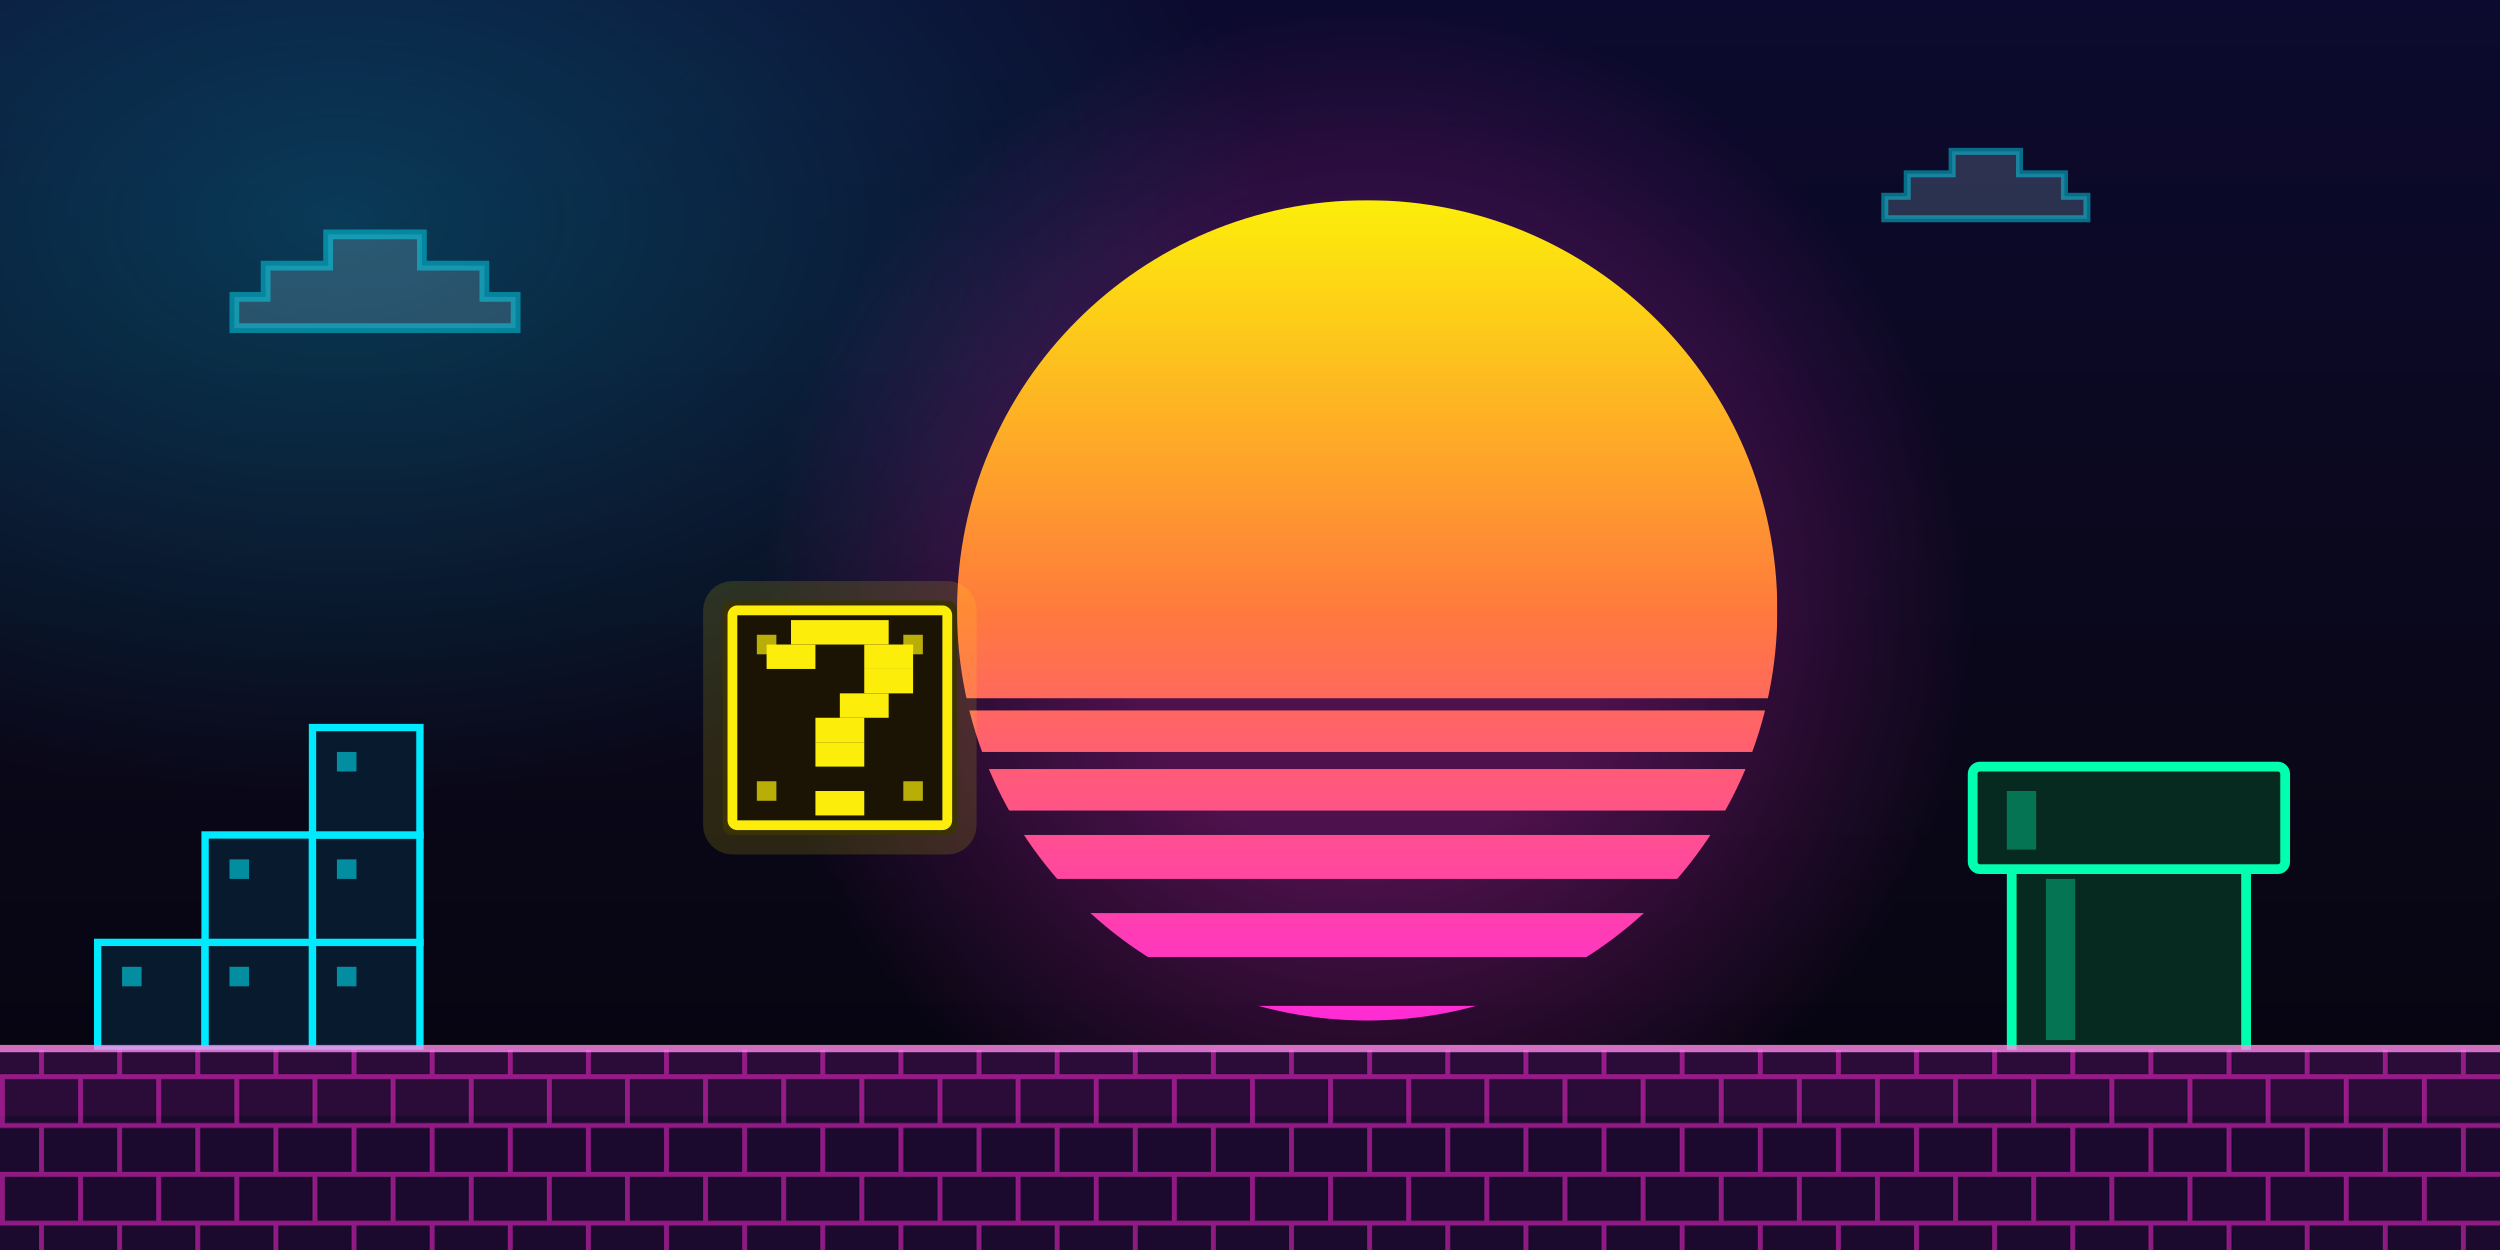
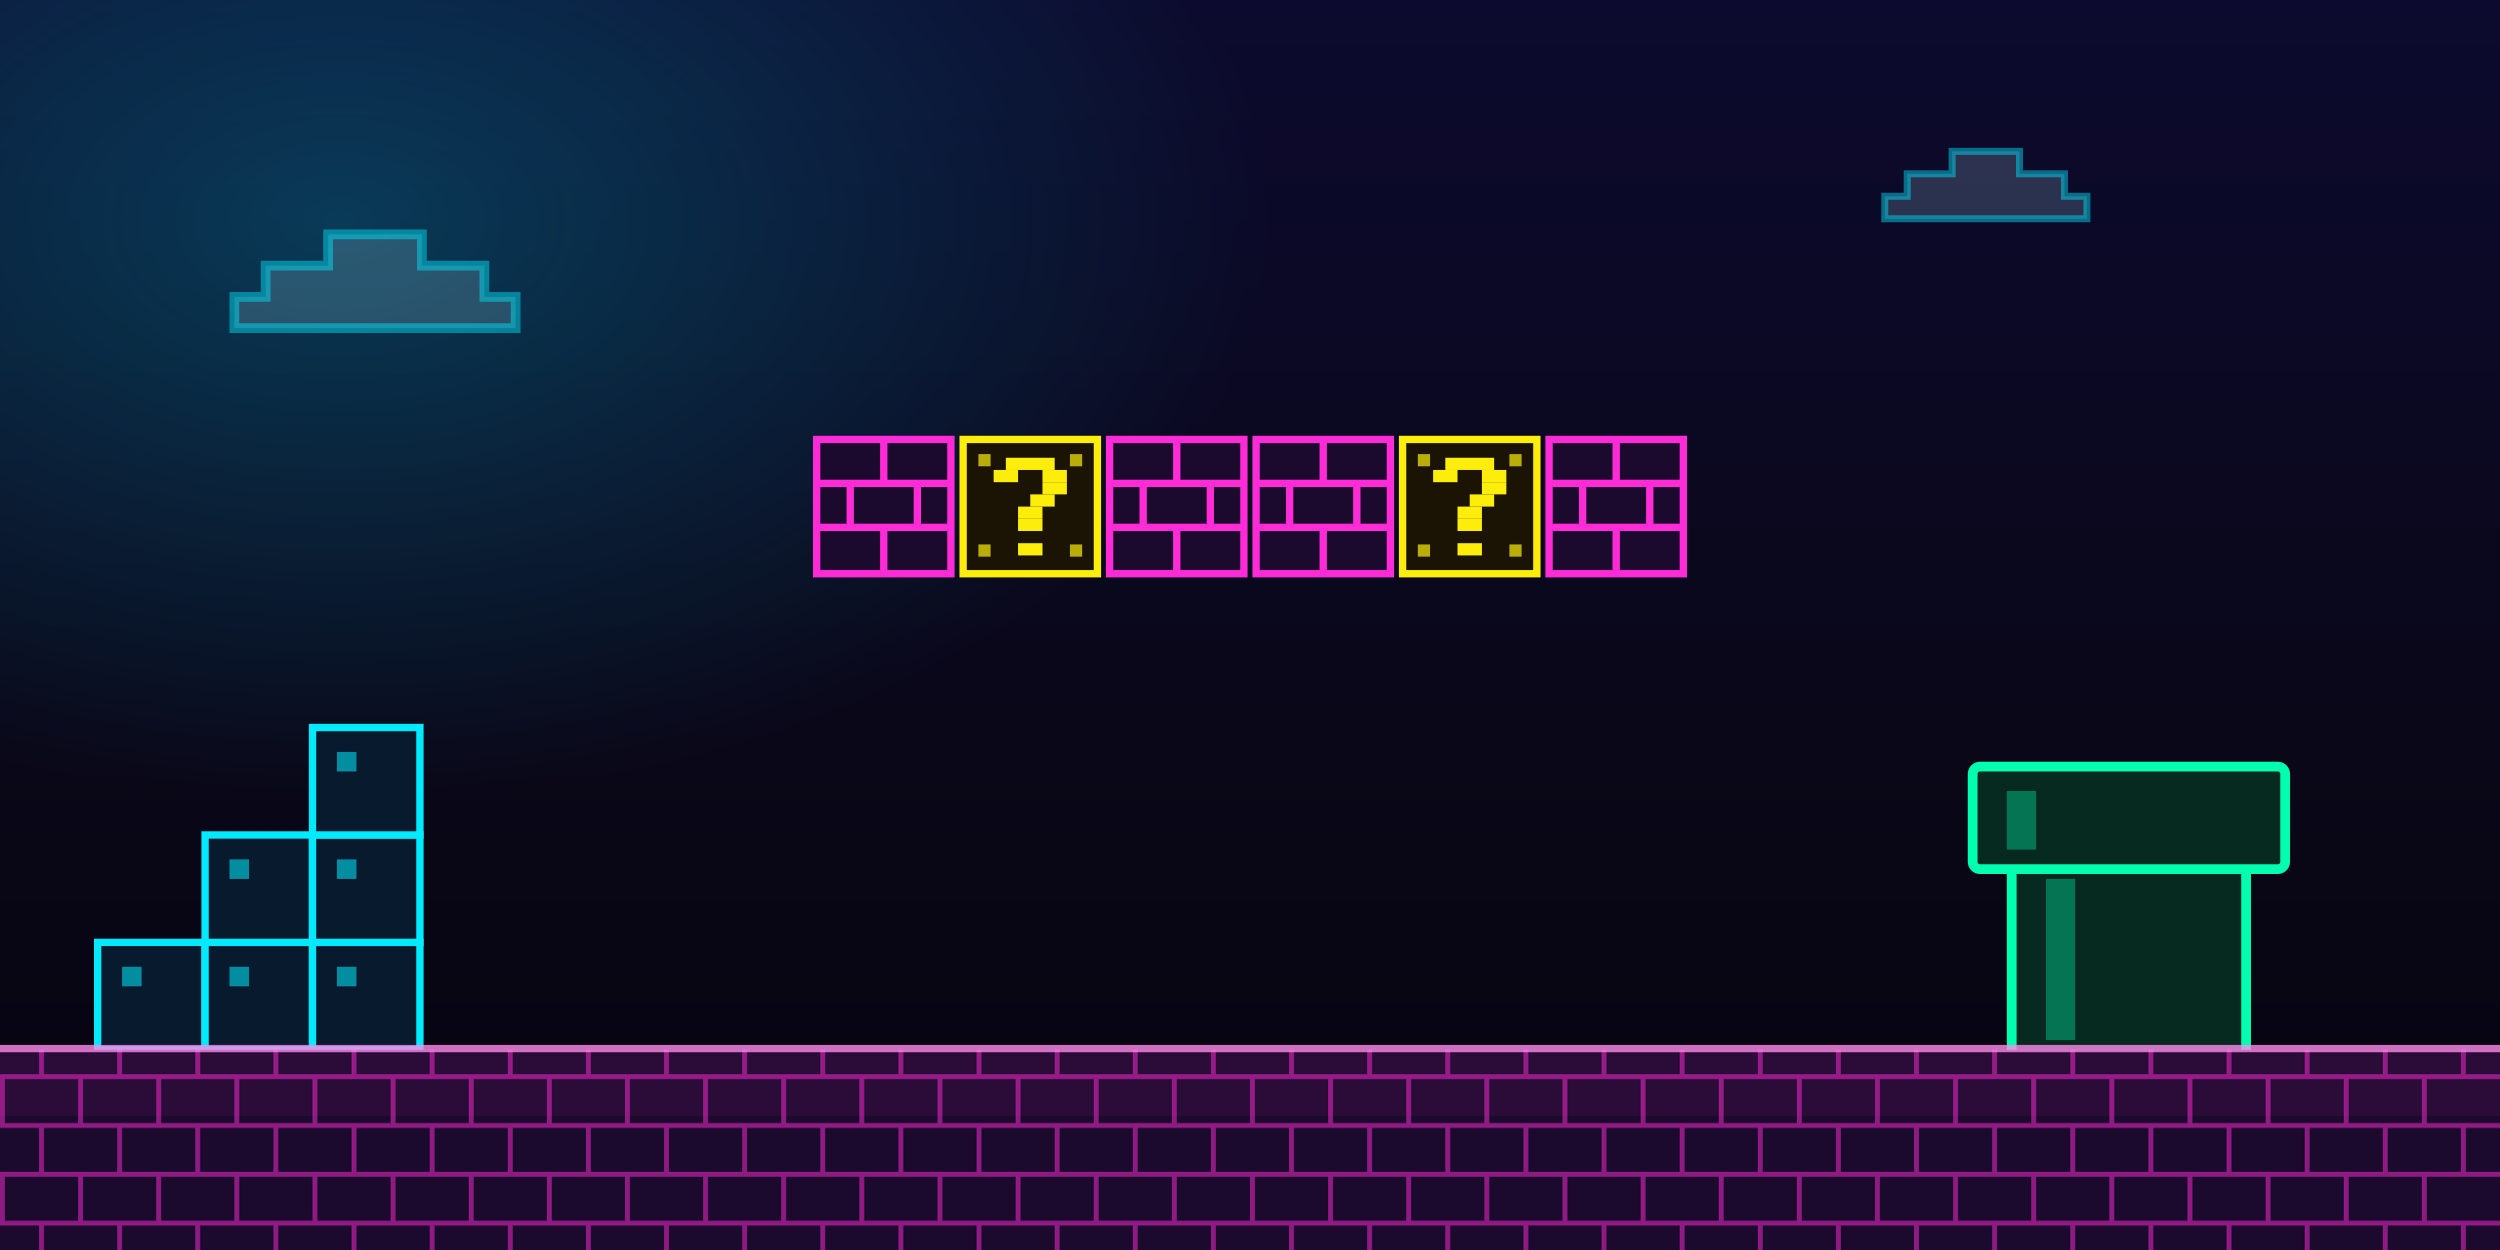
<svg xmlns="http://www.w3.org/2000/svg" viewBox="0 0 1024 512" width="1024" height="512">
  <defs>
    <linearGradient id="sky" x1="0" y1="0" x2="0" y2="1">
      <stop offset="0" stop-color="#0c0a2e" />
      <stop offset=".6" stop-color="#0a0718" />
      <stop offset="1" stop-color="#05040e" />
    </linearGradient>
    <radialGradient id="washCyan">
      <stop offset="0" stop-color="#00eaff" stop-opacity=".22" />
      <stop offset="1" stop-color="#00eaff" stop-opacity="0" />
    </radialGradient>
    <radialGradient id="sunHalo">
      <stop offset=".4" stop-color="#ff2bd6" stop-opacity=".28" />
      <stop offset="1" stop-color="#ff2bd6" stop-opacity="0" />
    </radialGradient>
    <linearGradient id="sunFill" x1="0" y1="0" x2="0" y2="1">
      <stop offset="0" stop-color="#fcee0a" />
      <stop offset=".5" stop-color="#ff7a3c" />
      <stop offset="1" stop-color="#ff2bd6" />
    </linearGradient>
    <mask id="sunMask">
      <rect x="392" y="82" width="336" height="348" fill="#fff" />
      <g fill="#000">
        <rect x="392" y="286" width="336" height="5" />
        <rect x="392" y="308" width="336" height="7" />
        <rect x="392" y="332" width="336" height="10" />
        <rect x="392" y="360" width="336" height="14" />
        <rect x="392" y="392" width="336" height="20" />
      </g>
    </mask>
    <pattern id="brick" width="64" height="40" patternUnits="userSpaceOnUse">
      <rect width="64" height="40" fill="#1c0a2e" />
      <g stroke="#ff2bd6" stroke-opacity=".5" stroke-width="2" fill="none">
        <path d="M0 1h64M0 21h64M1 1v20M33 1v20M17 21v20M49 21v20" />
      </g>
    </pattern>
    <path id="cloud" d="M24 0h24v8h16v8h8v8H0v-8h8V8h16z" />
+     <g id="qblock">
+       <rect width="55" height="55" fill="#1b1405" stroke="#fcee0a" stroke-width="3" />
+       <g fill="#fcee0a" fill-opacity=".7">
+         <rect x="6.25" y="6" width="5" height="5" />
+         <rect x="43.75" y="6" width="5" height="5" />
+         <rect x="6.25" y="43" width="5" height="5" />
+         <rect x="43.75" y="43" width="5" height="5" />
+       </g>
+       <g fill="#fcee0a">
+         <rect x="17.5" y="7.5" width="20" height="5" />
+         <rect x="12.5" y="12.5" width="10" height="5" />
+         <rect x="32.5" y="12.5" width="10" height="5" />
+         <rect x="32.5" y="17.5" width="10" height="5" />
+         <rect x="27.5" y="22.5" width="10" height="5" />
+         <rect x="22.5" y="27.5" width="10" height="5" />
+         <rect x="22.5" y="32.5" width="10" height="5" />
+         <rect x="22.5" y="42.5" width="10" height="5" />
+       </g>
+     </g>
  </defs>
  <rect width="1024" height="512" fill="url(#sky)" />
  <ellipse cx="140" cy="90" rx="380" ry="240" fill="url(#washCyan)" />
-   <circle cx="560" cy="250" r="250" fill="url(#sunHalo)" />
-   <circle cx="560" cy="250" r="168" fill="url(#sunFill)" mask="url(#sunMask)" />
  <g fill="#bff0ff" fill-opacity=".18" stroke="#00eaff" stroke-opacity=".45" stroke-width="2.5">
    <use href="#cloud" transform="translate(96 96) scale(1.6)" />
    <use href="#cloud" transform="translate(772 62) scale(1.15)" />
  </g>
-   <g>
-     <rect x="296" y="246" width="96" height="96" rx="4" fill="#1b1405" stroke="#fcee0a" stroke-opacity=".14" stroke-width="16" />
-     <rect x="300" y="250" width="88" height="88" rx="2" fill="#1b1405" stroke="#fcee0a" stroke-width="4" />
-     <g fill="#fcee0a" fill-opacity=".7">
-       <rect x="310" y="260" width="8" height="8" />
-       <rect x="370" y="260" width="8" height="8" />
-       <rect x="310" y="320" width="8" height="8" />
-       <rect x="370" y="320" width="8" height="8" />
-     </g>
-     <g fill="#fcee0a">
-       <rect x="324" y="254" width="40" height="10" />
-       <rect x="314" y="264" width="20" height="10" />
-       <rect x="354" y="264" width="20" height="10" />
-       <rect x="354" y="274" width="20" height="10" />
-       <rect x="344" y="284" width="20" height="10" />
-       <rect x="334" y="294" width="20" height="10" />
-       <rect x="334" y="304" width="20" height="10" />
-       <rect x="334" y="324" width="20" height="10" />
-     </g>
+   <g fill="#1c0a2e" stroke="#ff2bd6" stroke-width="3">
+     <rect x="334.5" y="180" width="55" height="55" />
+     <rect x="454.5" y="180" width="55" height="55" />
+     <rect x="514.5" y="180" width="55" height="55" />
+     <rect x="634.5" y="180" width="55" height="55" />
  </g>
+   <g stroke="#ff2bd6" stroke-width="3" fill="none">
+     <path d="M334.5 198h55M334.5 216h55M362 180v18M348.25 198v18M375.75 198v18M362 216v19" />
+     <path d="M454.5 198h55M454.5 216h55M482 180v18M468.25 198v18M495.75 198v18M482 216v19" />
+     <path d="M514.5 198h55M514.5 216h55M542 180v18M528.25 198v18M555.75 198v18M542 216v19" />
+     <path d="M634.5 198h55M634.5 216h55M662 180v18M648.25 198v18M675.75 198v18M662 216v19" />
+   </g>
+   <use href="#qblock" transform="translate(394.5 180)" />
+   <use href="#qblock" transform="translate(574.5 180)" />
  <g fill="#071a2e" stroke="#00eaff" stroke-width="3">
    <rect x="40" y="386" width="44" height="44" />
    <rect x="84" y="386" width="44" height="44" />
    <rect x="84" y="342" width="44" height="44" />
    <rect x="128" y="386" width="44" height="44" />
    <rect x="128" y="342" width="44" height="44" />
    <rect x="128" y="298" width="44" height="44" />
  </g>
  <g fill="#00eaff" fill-opacity=".55">
    <rect x="50" y="396" width="8" height="8" />
    <rect x="94" y="396" width="8" height="8" />
    <rect x="94" y="352" width="8" height="8" />
    <rect x="138" y="396" width="8" height="8" />
    <rect x="138" y="352" width="8" height="8" />
    <rect x="138" y="308" width="8" height="8" />
  </g>
  <g fill="#062a20" stroke="#00ffae" stroke-width="4">
    <rect x="824" y="352" width="96" height="80" />
    <rect x="808" y="314" width="128" height="42" rx="3" />
  </g>
  <g fill="#00ffae" fill-opacity=".35">
    <rect x="838" y="360" width="12" height="66" />
    <rect x="822" y="324" width="12" height="24" />
  </g>
  <rect y="430" width="1024" height="82" fill="url(#brick)" />
  <rect y="428" width="1024" height="3" fill="#ff8ae8" opacity=".8" />
  <rect y="431" width="1024" height="26" fill="#ff2bd6" opacity=".07" />
</svg>
